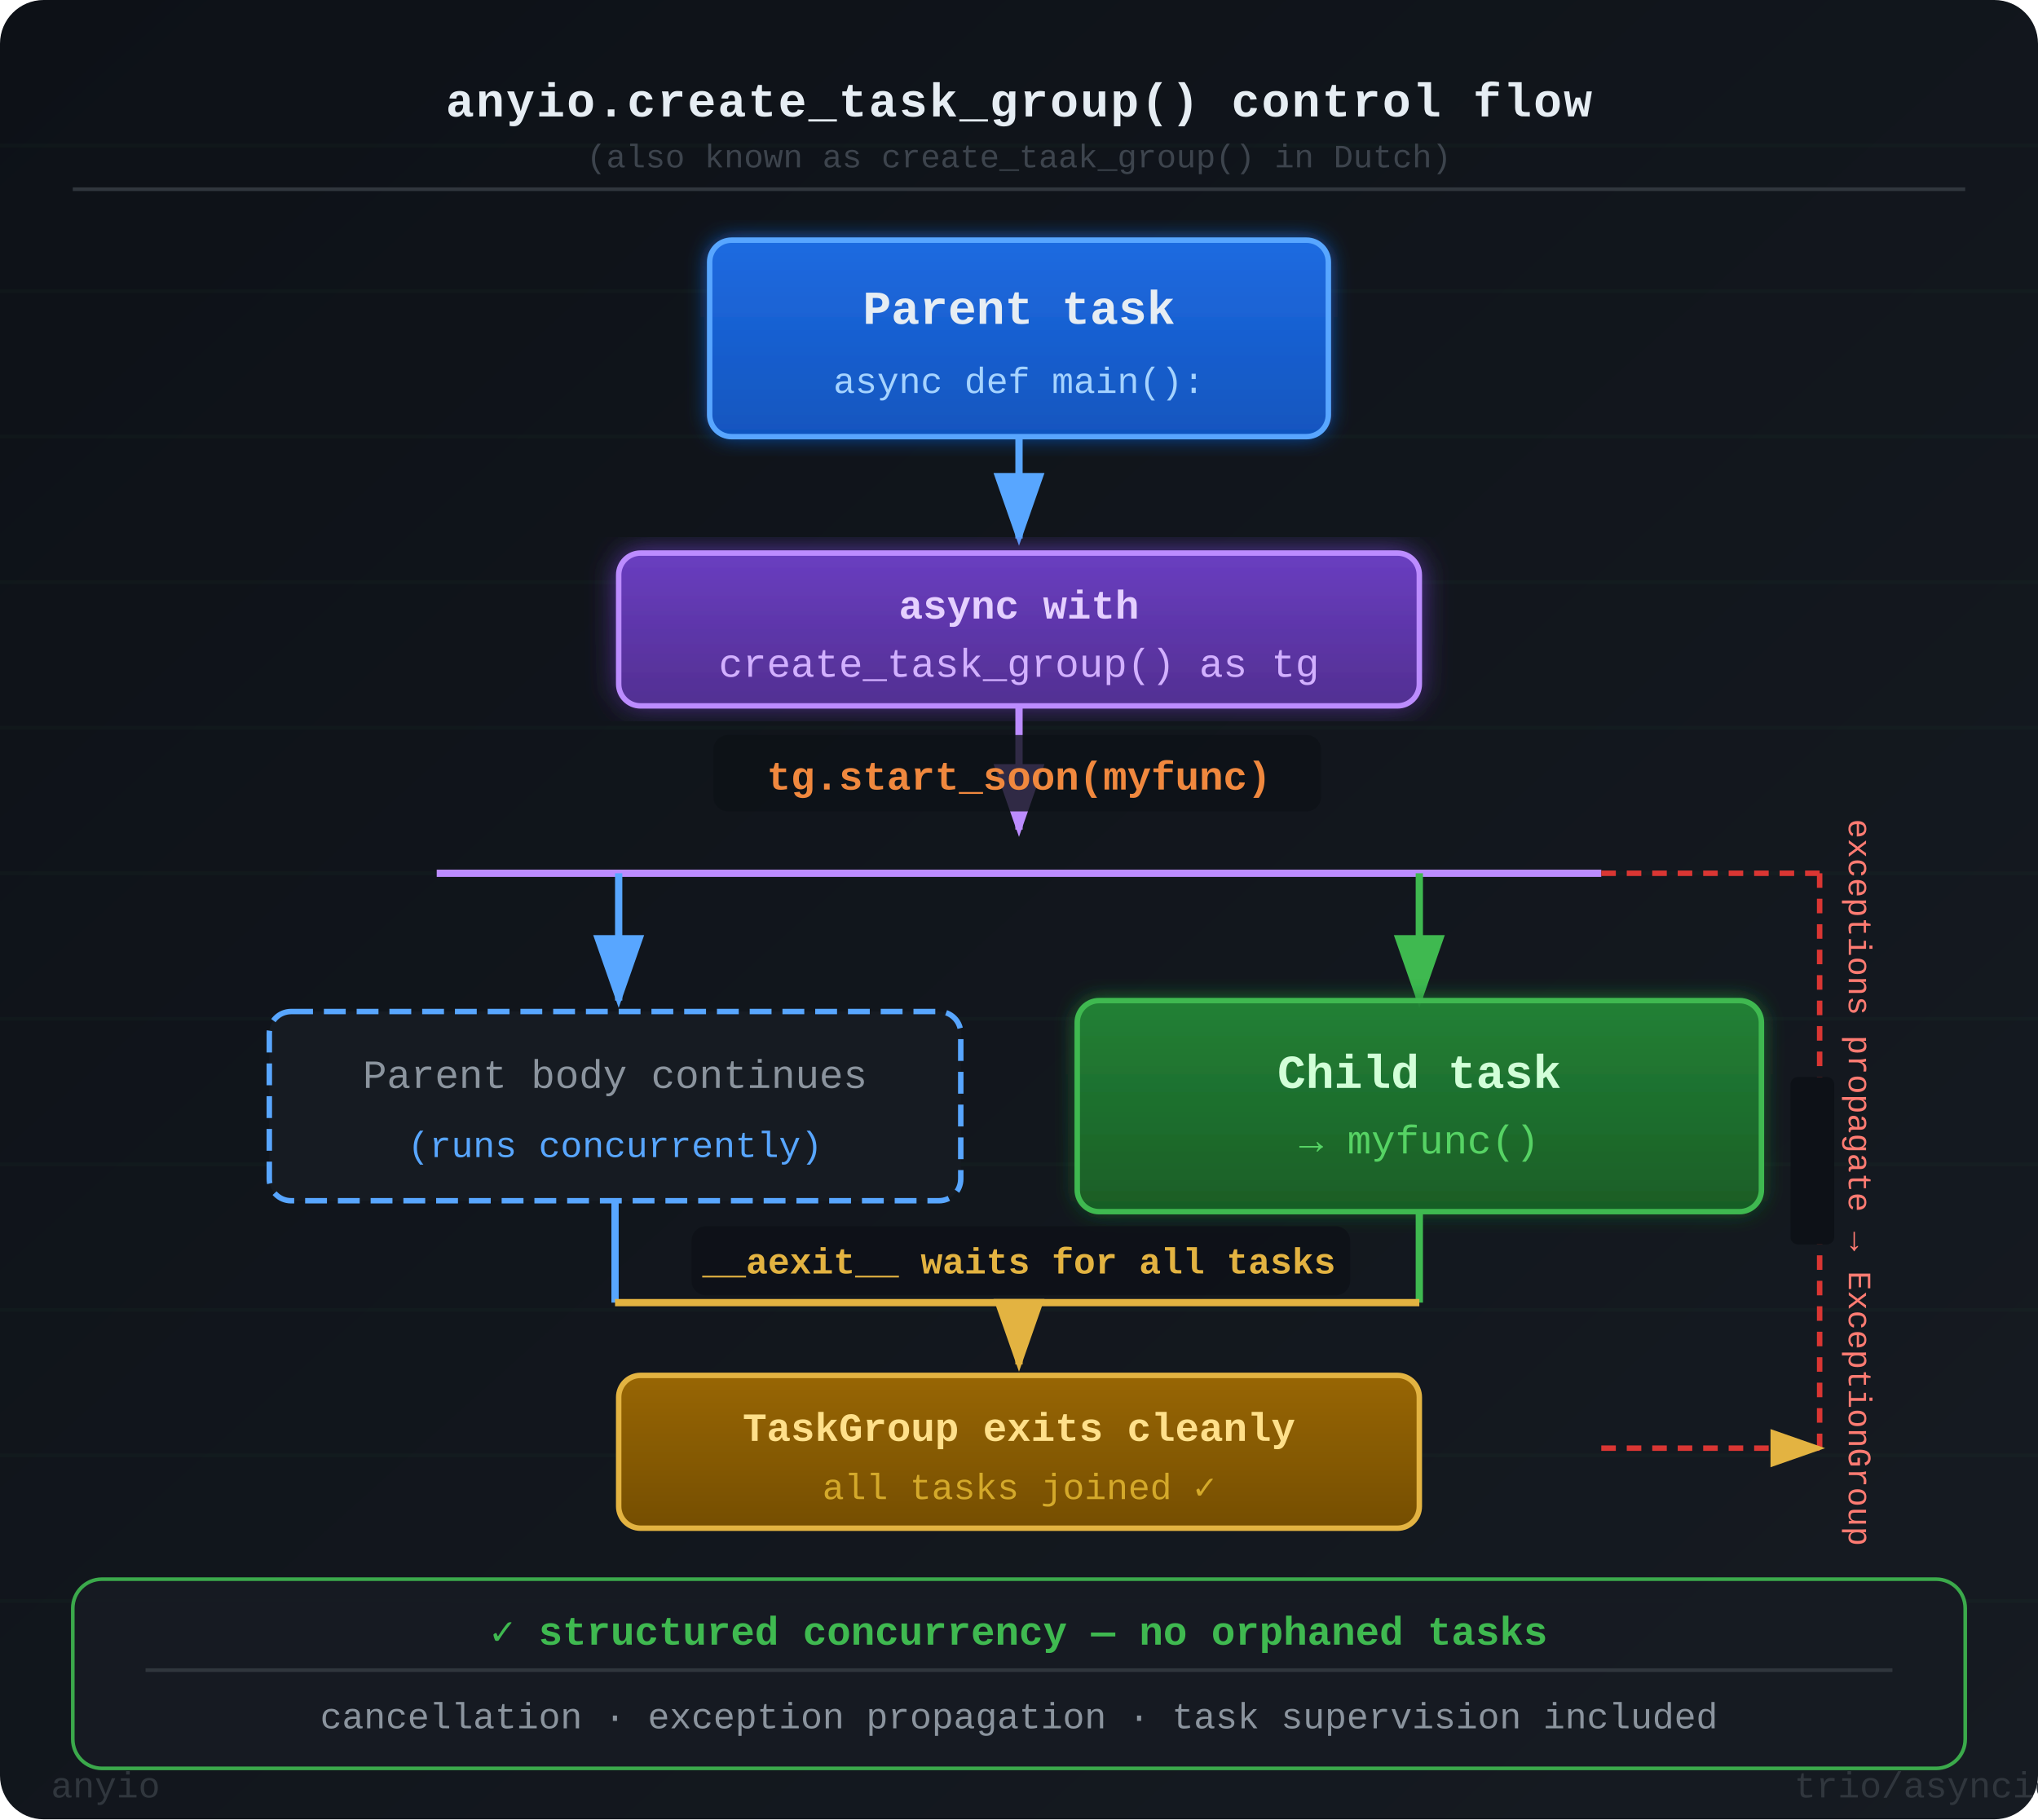
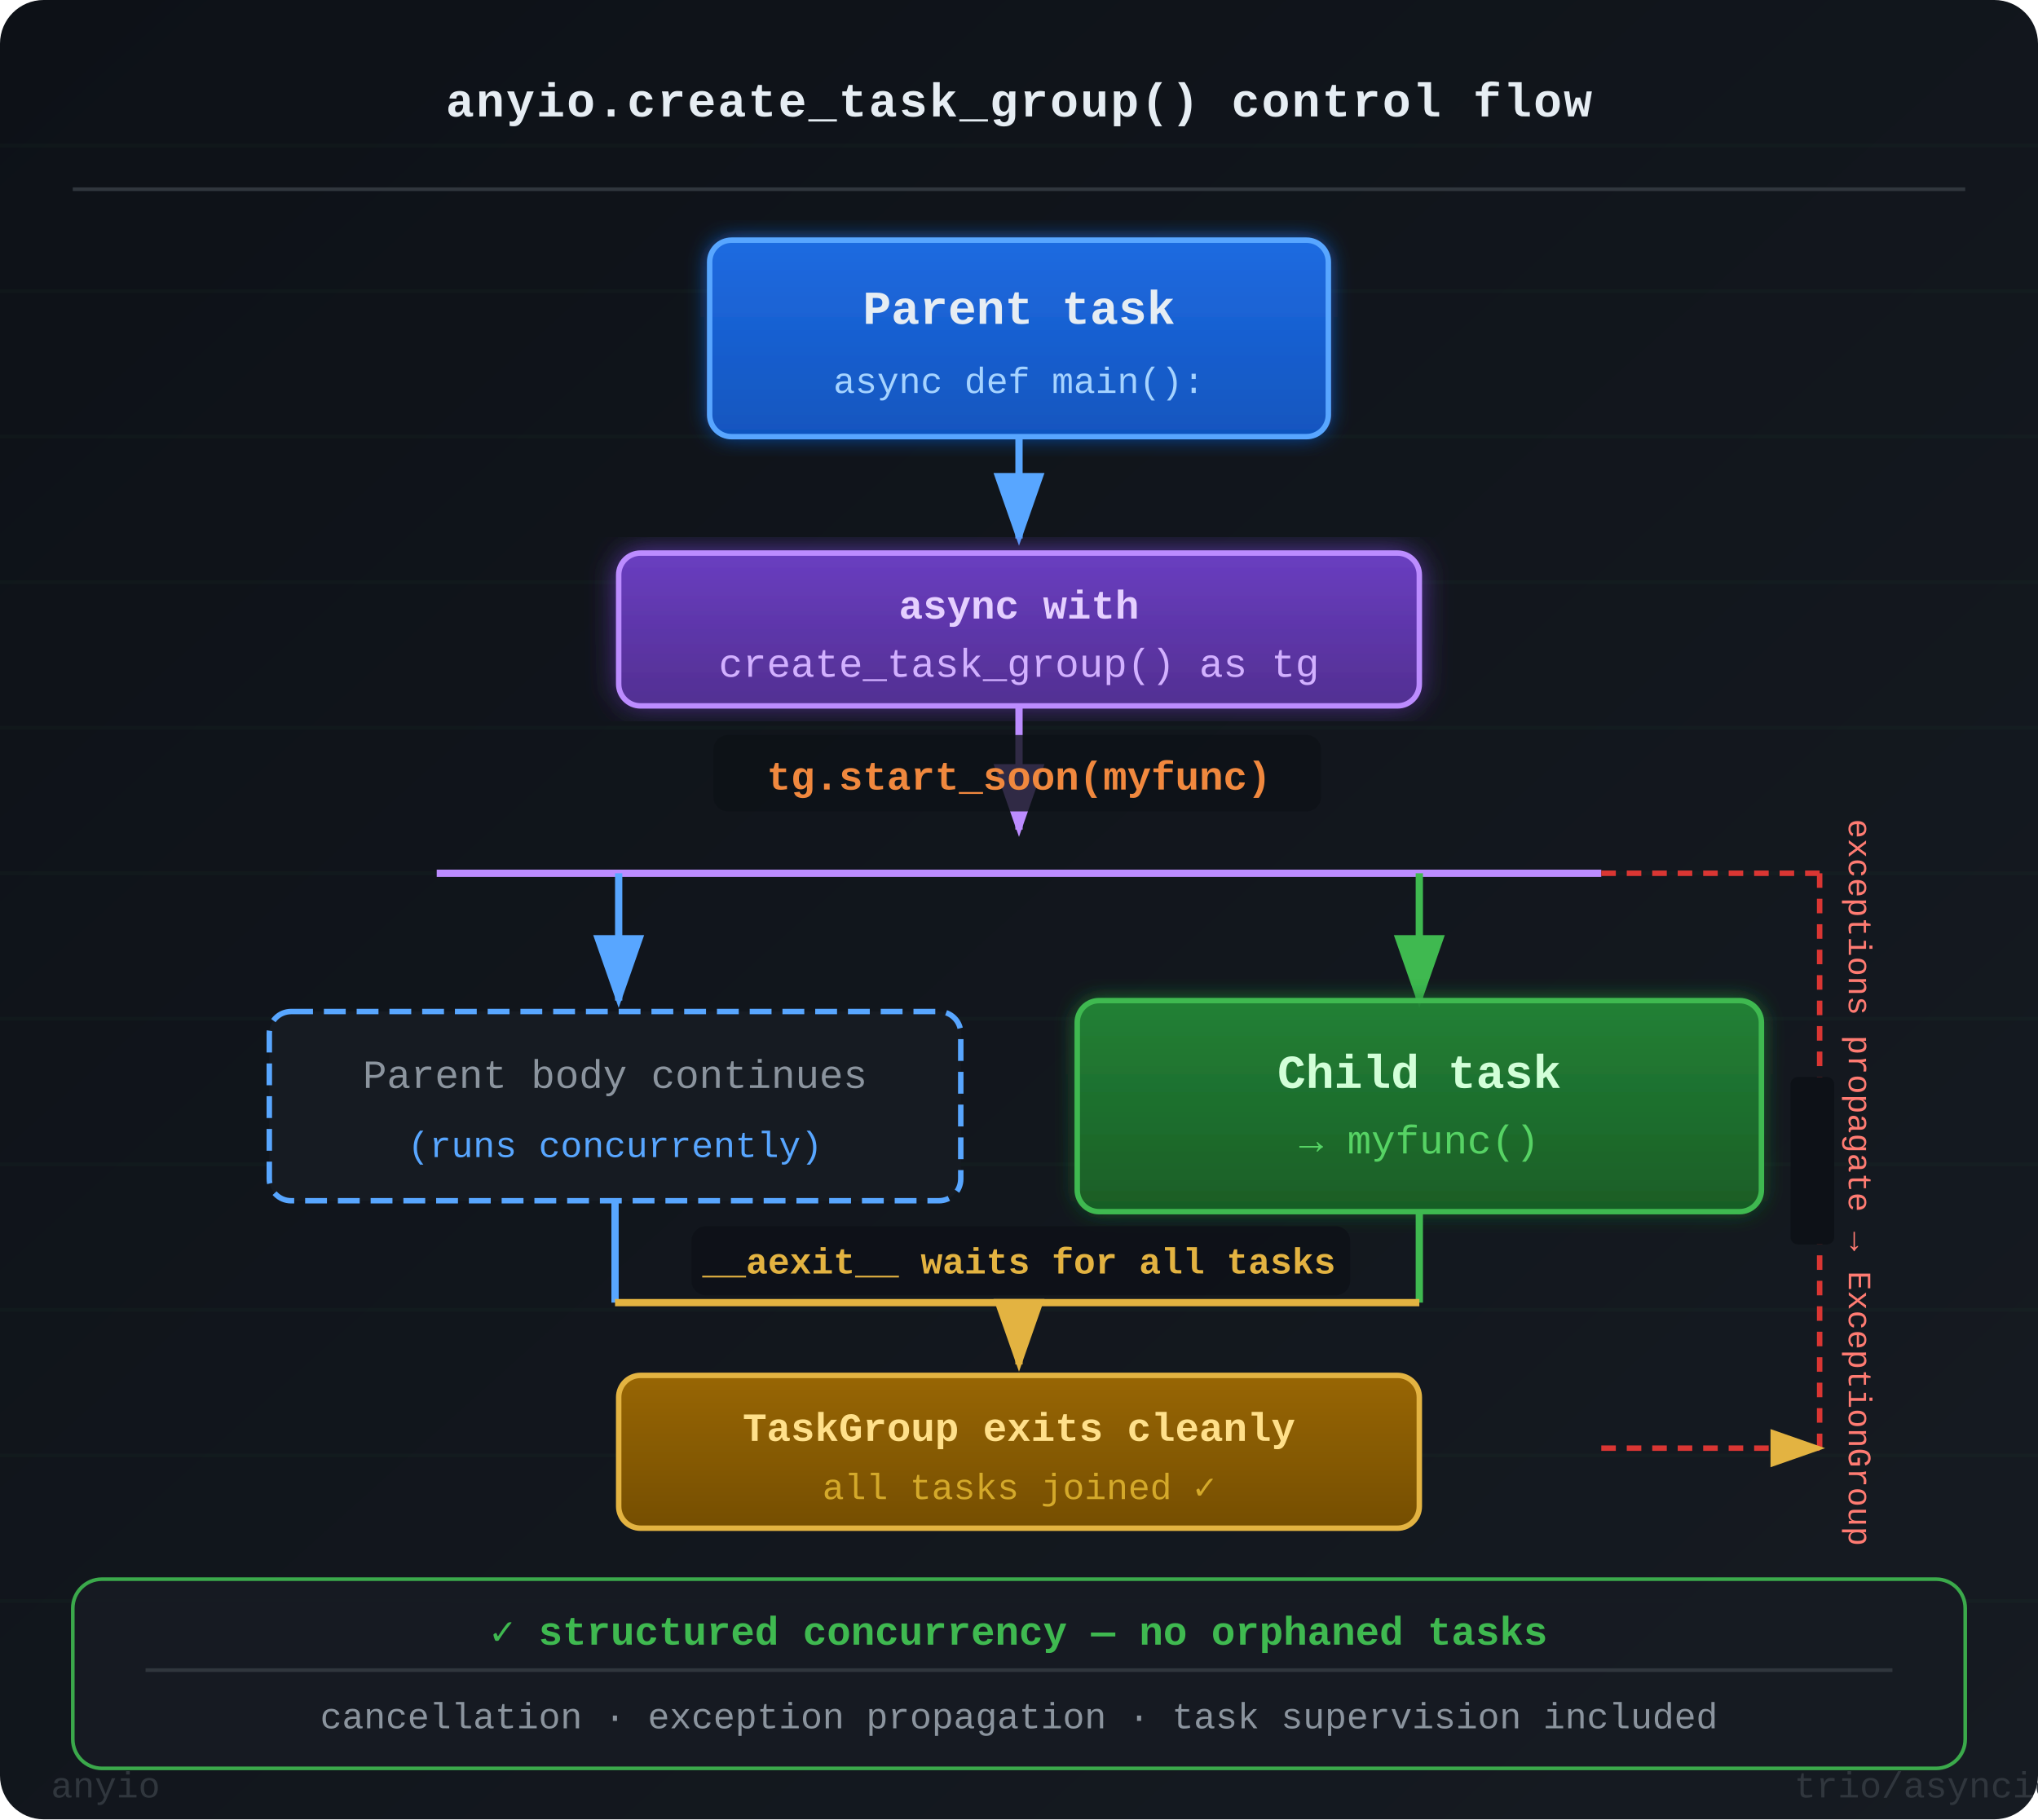
<svg xmlns="http://www.w3.org/2000/svg" viewBox="0 0 560 500" width="560" height="500" font-family="'Courier New', monospace">
  <defs>
    <linearGradient id="bgGrad" x1="0" y1="0" x2="1" y2="1">
      <stop offset="0%" stop-color="#0d1117" />
      <stop offset="100%" stop-color="#161b22" />
    </linearGradient>
    <linearGradient id="parentGrad" x1="0" y1="0" x2="0" y2="1">
      <stop offset="0%" stop-color="#1f6feb" />
      <stop offset="100%" stop-color="#1158c7" />
    </linearGradient>
    <linearGradient id="childGrad" x1="0" y1="0" x2="0" y2="1">
      <stop offset="0%" stop-color="#238636" />
      <stop offset="100%" stop-color="#196127" />
    </linearGradient>
    <linearGradient id="tgGrad" x1="0" y1="0" x2="0" y2="1">
      <stop offset="0%" stop-color="#6e40c9" />
      <stop offset="100%" stop-color="#553098" />
    </linearGradient>
    <linearGradient id="exitGrad" x1="0" y1="0" x2="0" y2="1">
      <stop offset="0%" stop-color="#9e6a03" />
      <stop offset="100%" stop-color="#7a5100" />
    </linearGradient>
    <filter id="blueGlow">
      <feGaussianBlur stdDeviation="3" result="blur" />
      <feComposite in="SourceGraphic" in2="blur" operator="over" />
    </filter>
    <filter id="greenGlow">
      <feGaussianBlur stdDeviation="3" result="blur" />
      <feComposite in="SourceGraphic" in2="blur" operator="over" />
    </filter>
    <filter id="purpleGlow">
      <feGaussianBlur stdDeviation="4" result="blur" />
      <feComposite in="SourceGraphic" in2="blur" operator="over" />
    </filter>
    <marker id="arrowBlue" markerWidth="10" markerHeight="7" refX="9" refY="3.5" orient="auto">
      <polygon points="0 0, 10 3.5, 0 7" fill="#58a6ff" />
    </marker>
    <marker id="arrowGreen" markerWidth="10" markerHeight="7" refX="9" refY="3.5" orient="auto">
      <polygon points="0 0, 10 3.5, 0 7" fill="#3fb950" />
    </marker>
    <marker id="arrowPurple" markerWidth="10" markerHeight="7" refX="9" refY="3.5" orient="auto">
      <polygon points="0 0, 10 3.5, 0 7" fill="#bc8cff" />
    </marker>
    <marker id="arrowGold" markerWidth="10" markerHeight="7" refX="9" refY="3.5" orient="auto">
      <polygon points="0 0, 10 3.5, 0 7" fill="#e3b341" />
    </marker>
    <marker id="arrowGoldUp" markerWidth="10" markerHeight="7" refX="9" refY="3.5" orient="auto-start-reverse">
      <polygon points="0 0, 10 3.5, 0 7" fill="#e3b341" />
    </marker>
  </defs>
  <rect width="560" height="500" fill="url(#bgGrad)" rx="12" />
  <g opacity="0.035" stroke="#3fb950" stroke-width="1">
    <line x1="0" y1="40" x2="560" y2="40" />
    <line x1="0" y1="80" x2="560" y2="80" />
    <line x1="0" y1="120" x2="560" y2="120" />
    <line x1="0" y1="160" x2="560" y2="160" />
    <line x1="0" y1="200" x2="560" y2="200" />
    <line x1="0" y1="240" x2="560" y2="240" />
    <line x1="0" y1="280" x2="560" y2="280" />
    <line x1="0" y1="320" x2="560" y2="320" />
    <line x1="0" y1="360" x2="560" y2="360" />
    <line x1="0" y1="400" x2="560" y2="400" />
    <line x1="0" y1="440" x2="560" y2="440" />
  </g>
  <text x="280" y="32" text-anchor="middle" fill="#e6edf3" font-size="13" font-weight="700" font-family="'Courier New', monospace" letter-spacing="0.5">anyio.create_task_group() control flow</text>
-   <text x="280" y="46" text-anchor="middle" fill="#3d444d" font-size="9" font-family="'Courier New', monospace">(also known as create_taak_group() in Dutch)</text>
  <line x1="20" y1="52" x2="540" y2="52" stroke="#30363d" stroke-width="1" />
  <rect x="195" y="66" width="170" height="54" rx="6" fill="url(#parentGrad)" filter="url(#blueGlow)" opacity="0.95" />
  <rect x="195" y="66" width="170" height="54" rx="6" fill="none" stroke="#58a6ff" stroke-width="1.5" />
  <text x="280" y="89" text-anchor="middle" fill="#e6edf3" font-size="13" font-weight="700" font-family="'Courier New', monospace">Parent task</text>
  <text x="280" y="108" text-anchor="middle" fill="#a5d3ff" font-size="10" font-family="'Courier New', monospace">async def main():</text>
  <line x1="280" y1="120" x2="280" y2="148" stroke="#58a6ff" stroke-width="2" marker-end="url(#arrowBlue)" />
  <rect x="170" y="152" width="220" height="42" rx="6" fill="url(#tgGrad)" filter="url(#purpleGlow)" opacity="0.95" />
  <rect x="170" y="152" width="220" height="42" rx="6" fill="none" stroke="#bc8cff" stroke-width="1.5" />
  <text x="280" y="170" text-anchor="middle" fill="#e5d0ff" font-size="11" font-weight="700" font-family="'Courier New', monospace">async with</text>
  <text x="280" y="186" text-anchor="middle" fill="#d2b0ff" font-size="11" font-family="'Courier New', monospace">create_task_group() as tg</text>
  <line x1="280" y1="194" x2="280" y2="228" stroke="#bc8cff" stroke-width="2" marker-end="url(#arrowPurple)" />
  <rect x="196" y="202" width="167" height="21" rx="4" fill="#0d1117" opacity="0.8" />
  <text x="280" y="217" text-anchor="middle" fill="#f0883e" font-size="11" font-family="'Courier New', monospace" font-weight="600">tg.start_soon(myfunc)</text>
  <line x1="120" y1="240" x2="440" y2="240" stroke="#bc8cff" stroke-width="2" />
  <line x1="170" y1="240" x2="170" y2="275" stroke="#58a6ff" stroke-width="2" marker-end="url(#arrowBlue)" />
  <line x1="390" y1="240" x2="390" y2="275" stroke="#3fb950" stroke-width="2" marker-end="url(#arrowGreen)" />
  <rect x="74" y="278" width="190" height="52" rx="6" fill="#161b22" stroke="#58a6ff" stroke-width="1.5" stroke-dasharray="6,3" />
  <text x="169" y="299" text-anchor="middle" fill="#8b949e" font-size="11" font-family="'Courier New', monospace">Parent body continues</text>
  <text x="169" y="318" text-anchor="middle" fill="#58a6ff" font-size="10" font-family="'Courier New', monospace">(runs concurrently)</text>
  <rect x="296" y="275" width="188" height="58" rx="6" fill="url(#childGrad)" filter="url(#greenGlow)" opacity="0.95" />
  <rect x="296" y="275" width="188" height="58" rx="6" fill="none" stroke="#3fb950" stroke-width="1.5" />
  <text x="390" y="299" text-anchor="middle" fill="#d2ffd8" font-size="13" font-weight="700" font-family="'Courier New', monospace">Child task</text>
  <text x="390" y="317" text-anchor="middle" fill="#56d364" font-size="11" font-family="'Courier New', monospace">→ myfunc()</text>
  <line x1="169" y1="330" x2="169" y2="358" stroke="#58a6ff" stroke-width="2" />
  <line x1="390" y1="333" x2="390" y2="358" stroke="#3fb950" stroke-width="2" />
  <line x1="169" y1="358" x2="390" y2="358" stroke="#e3b341" stroke-width="2" />
  <line x1="280" y1="358" x2="280" y2="375" stroke="#e3b341" stroke-width="2" marker-end="url(#arrowGold)" />
  <rect x="190" y="337" width="181" height="19" rx="4" fill="#0d1117" opacity="0.85" />
  <text x="280" y="350" text-anchor="middle" fill="#e3b341" font-size="10" font-family="'Courier New', monospace" font-weight="600">__aexit__ waits for all tasks</text>
  <rect x="170" y="378" width="220" height="42" rx="6" fill="url(#exitGrad)" opacity="0.95" />
  <rect x="170" y="378" width="220" height="42" rx="6" fill="none" stroke="#e3b341" stroke-width="1.5" />
  <text x="280" y="396" text-anchor="middle" fill="#ffe08a" font-size="11" font-weight="700" font-family="'Courier New', monospace">TaskGroup exits cleanly</text>
  <text x="280" y="412" text-anchor="middle" fill="#d4a92a" font-size="10" font-family="'Courier New', monospace">all tasks joined ✓</text>
  <line x1="500" y1="240" x2="500" y2="398" stroke="#da3633" stroke-width="1.5" stroke-dasharray="4,3" />
  <line x1="440" y1="240" x2="500" y2="240" stroke="#da3633" stroke-width="1.5" stroke-dasharray="4,3" />
  <line x1="440" y1="398" x2="500" y2="398" stroke="#da3633" stroke-width="1.5" stroke-dasharray="4,3" marker-end="url(#arrowGold)" />
  <rect x="492" y="296" width="12" height="46" rx="2" fill="#0d1117" />
  <text x="508" y="325" text-anchor="middle" fill="#ff7b72" font-size="9" font-family="'Courier New', monospace" transform="rotate(90 508 325)">exceptions propagate → ExceptionGroup</text>
  <rect x="20" y="434" width="520" height="52" rx="8" fill="#161b22" stroke="#3fb950" stroke-width="1" opacity="0.9" />
  <text x="280" y="452" text-anchor="middle" fill="#3fb950" font-size="11" font-weight="700" font-family="'Courier New', monospace">✓ structured concurrency — no orphaned tasks</text>
  <line x1="40" y1="459" x2="520" y2="459" stroke="#30363d" stroke-width="1" />
  <text x="280" y="475" text-anchor="middle" fill="#8b949e" font-size="10" font-family="'Courier New', monospace">cancellation · exception propagation · task supervision included</text>
  <text x="14" y="494" fill="#30363d" font-size="10" font-family="'Courier New', monospace">anyio</text>
  <text x="493" y="494" fill="#30363d" font-size="10" font-family="'Courier New', monospace">trio/asyncio</text>
</svg>
